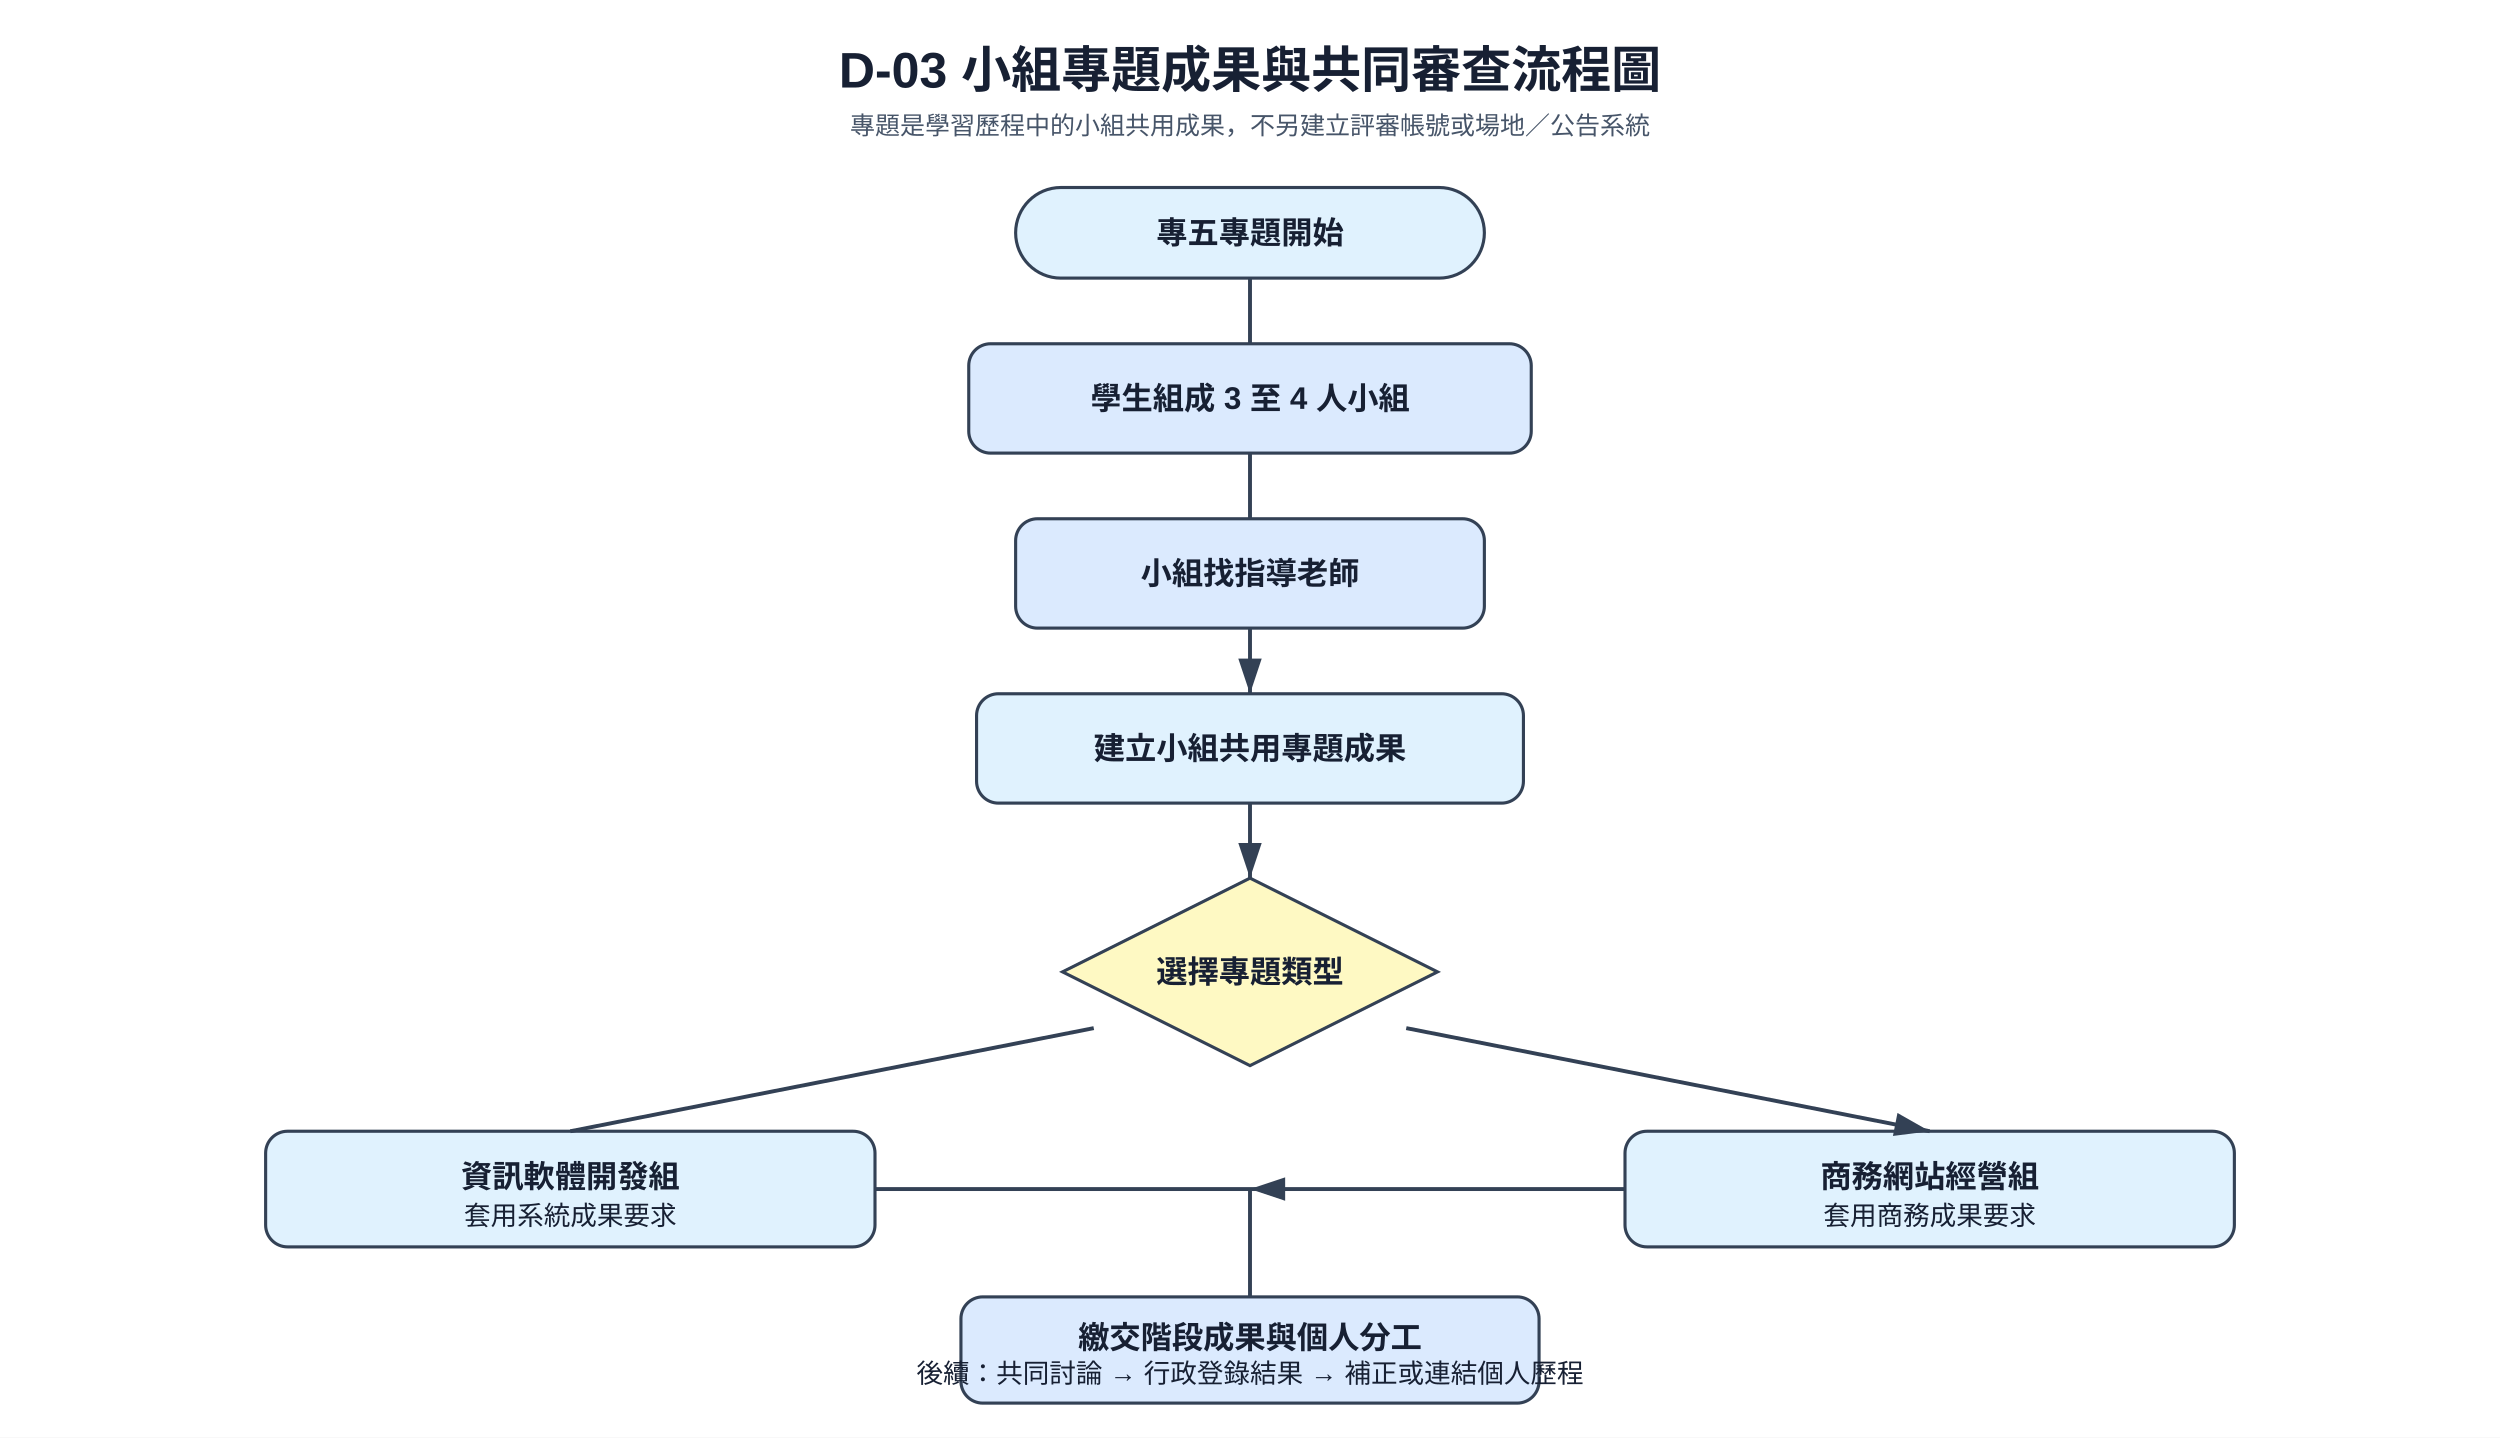
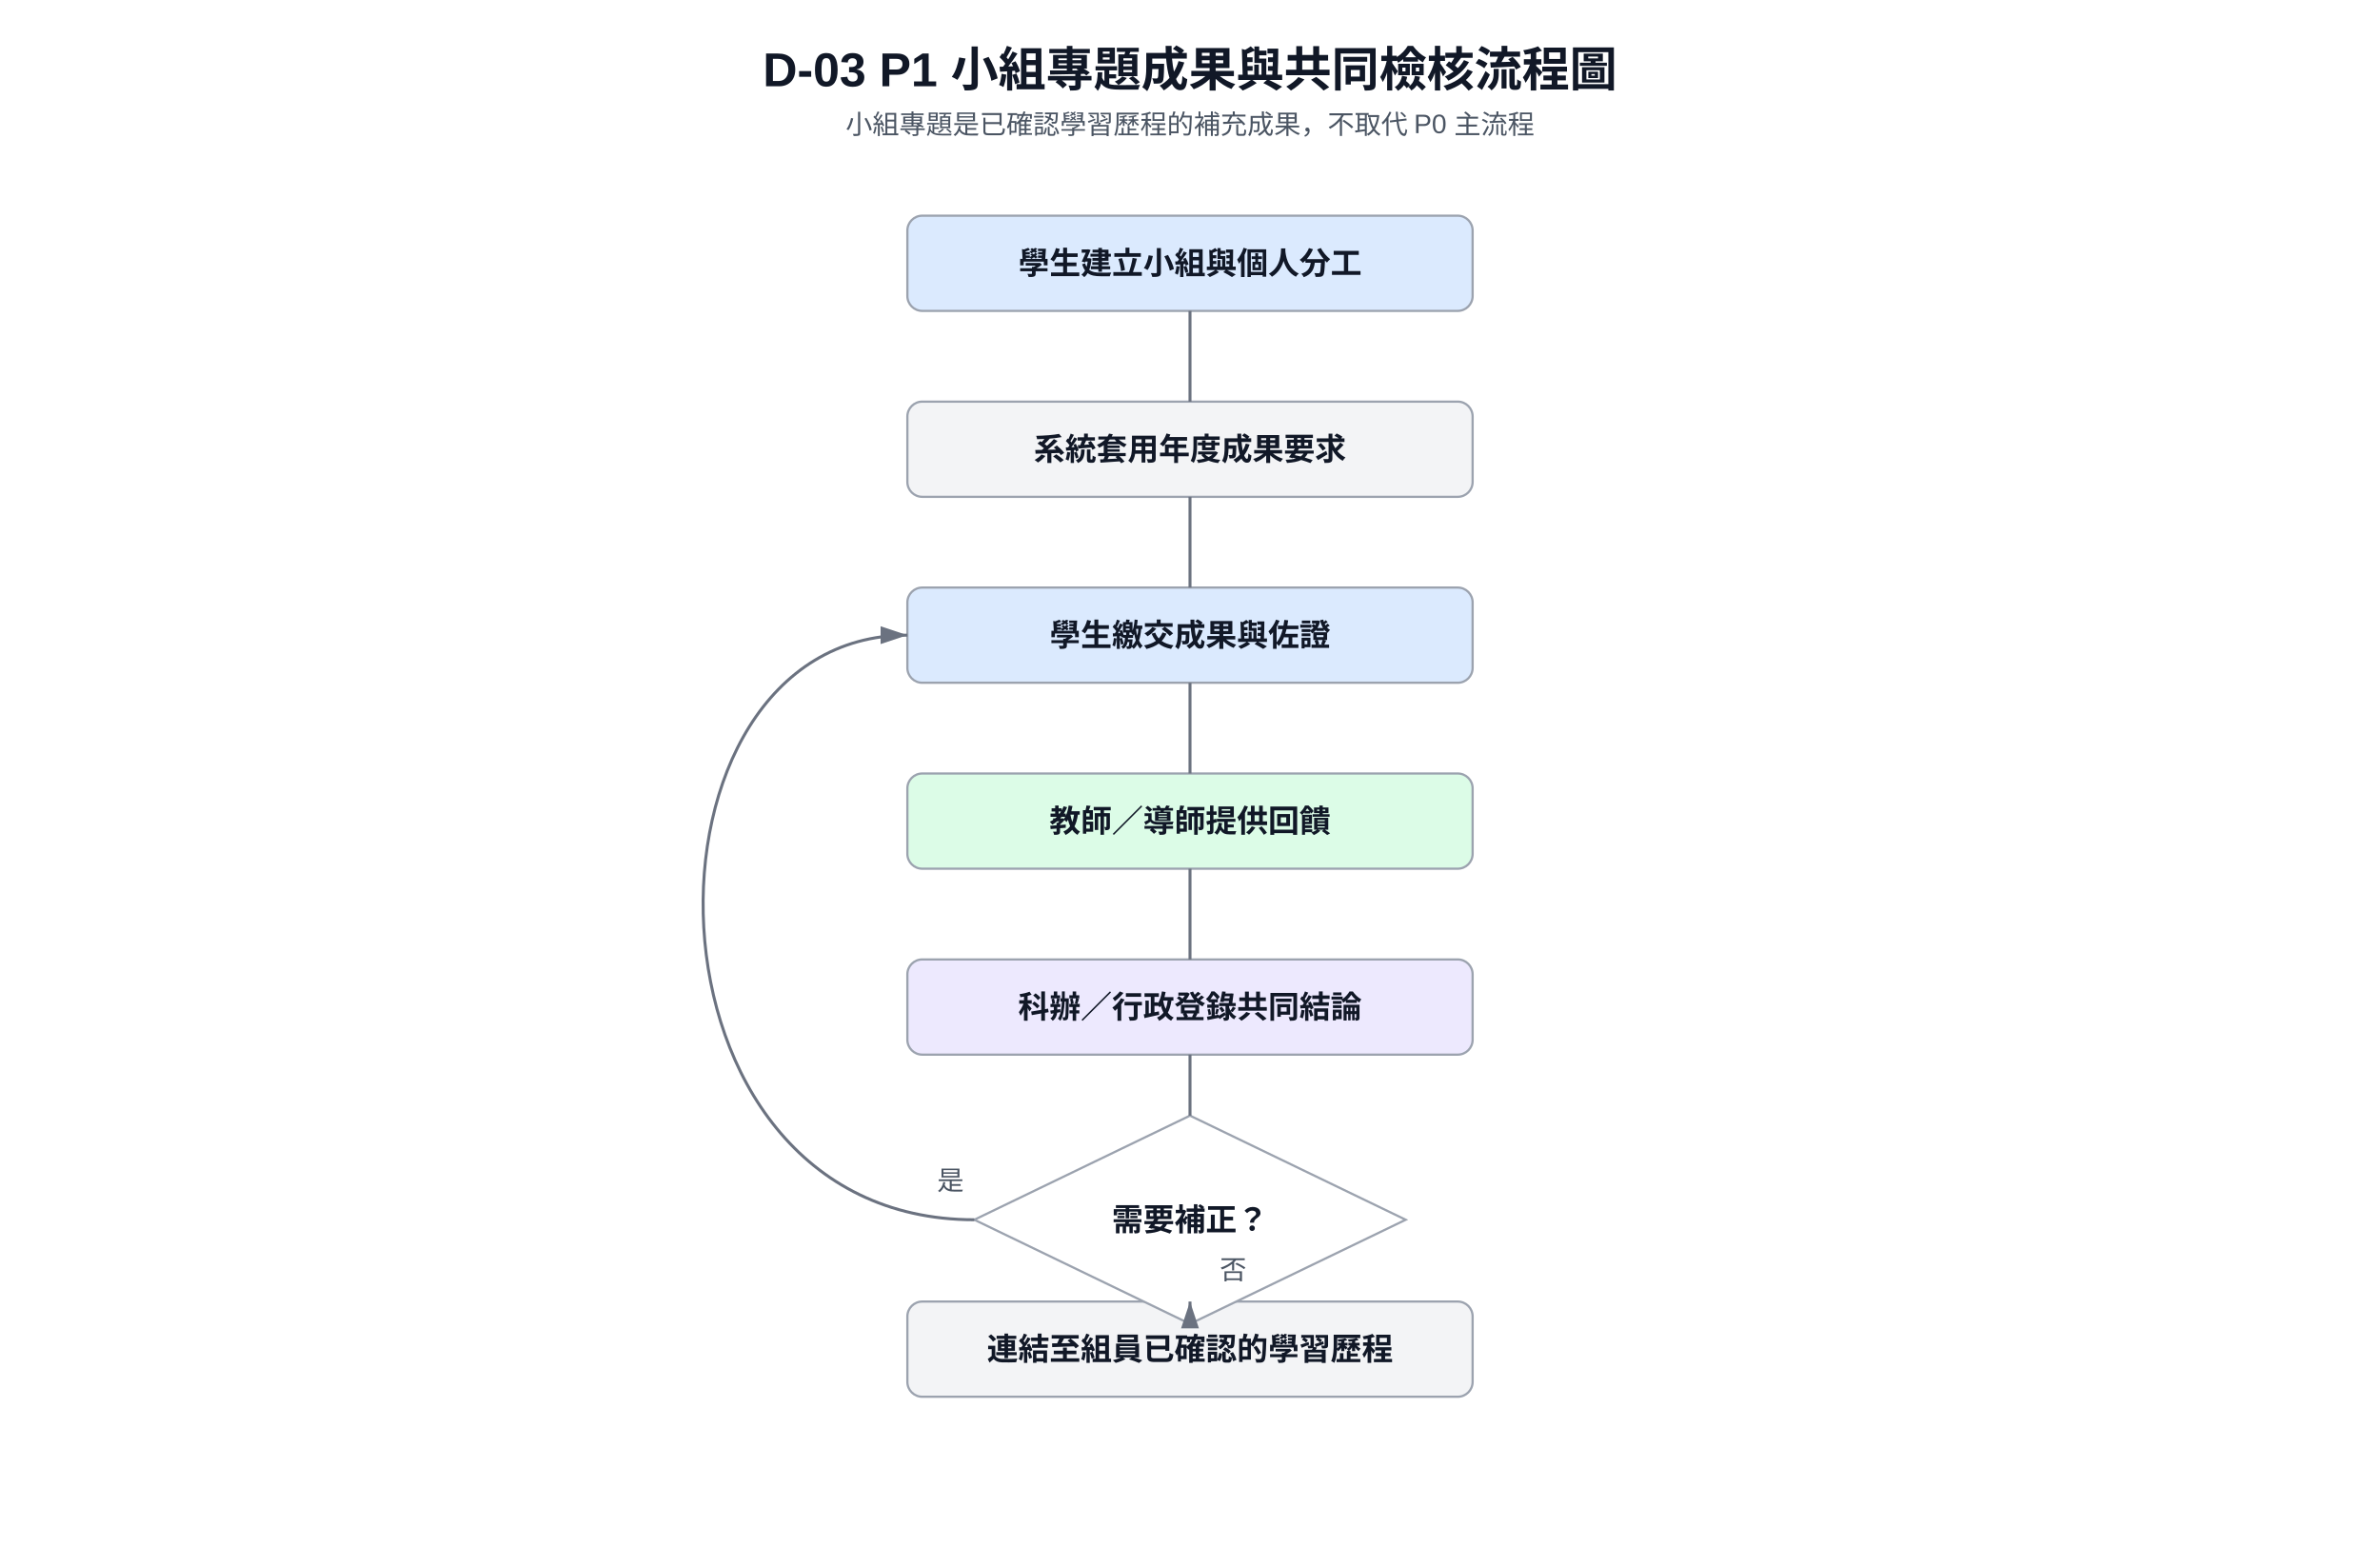
- <svg xmlns="http://www.w3.org/2000/svg" width="1600" height="920" viewBox="0 0 1600 920">
+ <svg xmlns="http://www.w3.org/2000/svg" width="1600" height="1040" viewBox="0 0 1600 1040">
  <defs>
-     <marker id="arrow" markerWidth="10" markerHeight="10" refX="9" refY="3" orient="auto">
-       <path d="M0,0 L0,6 L9,3 z" fill="#334155" />
+     <marker id="a" markerWidth="10" markerHeight="10" refX="9" refY="3" orient="auto">
+       <path d="M0 0L0 6L9 3z" fill="#6B7280" />
    </marker>
-     <style>
-       text{font-family:'Microsoft JhengHei','Noto Sans TC',Arial,sans-serif;fill:#172033} .title{font-size:32px;font-weight:700}.note{font-size:16px;fill:#475569}.node{stroke:#334155;stroke-width:2}.label{font-size:20px;font-weight:600;text-anchor:middle;dominant-baseline:middle}.small{font-size:17px;font-weight:500;text-anchor:middle;dominant-baseline:middle}.line{stroke:#334155;stroke-width:2.5;fill:none;marker-end:url(#arrow)}
-     </style>
+     <style>text{font-family:'Microsoft JhengHei','Noto Sans TC',Arial,sans-serif;fill:#111827}.title{font-size:32px;font-weight:700}.sub{font-size:18px;fill:#4B5563}.n{font-size:21px;font-weight:600;text-anchor:middle;dominant-baseline:middle}.box{stroke:#9CA3AF;stroke-width:1.5}.line{stroke:#6B7280;stroke-width:2;fill:none;marker-end:url(#a)}</style>
  </defs>
-   <rect width="1600" height="920" fill="#ffffff" />
-   <text x="800" y="56" class="title" text-anchor="middle">D-03 小組專題成果與共同審查流程圖</text>
-   <text x="800" y="86" class="note" text-anchor="middle">專題是學習歷程中的小組共用成果，不另建立評審帳號或場地／公告系統</text>
-   <rect x="650" y="120" width="300" height="58" rx="29" fill="#e0f2fe" class="node" />
-   <text x="800" y="149" class="label">專五專題開始</text>
-   <rect x="620" y="220" width="360" height="70" rx="14" fill="#dbeafe" class="node" />
-   <text x="800" y="255" class="label">學生組成 3 至 4 人小組</text>
-   <rect x="650" y="332" width="300" height="70" rx="14" fill="#dbeafe" class="node" />
-   <text x="800" y="367" class="label">小組找指導老師</text>
-   <rect x="625" y="444" width="350" height="70" rx="14" fill="#e0f2fe" class="node" />
-   <text x="800" y="479" class="label">建立小組共用專題成果</text>
-   <path d="M800 178V220 M800 290V332 M800 402V444" class="line" />
-   <polygon points="800,562 920,622 800,682 680,622" fill="#fef9c3" class="node" />
-   <text x="800" y="622" class="label">選擇專題類型</text>
-   <path d="M800 514V562" class="line" />
-   <rect x="170" y="724" width="390" height="74" rx="14" fill="#e0f2fe" class="node" />
-   <text x="365" y="753" class="label">資訊軟體開發組</text>
-   <text x="365" y="778" class="small">套用系統成果要求</text>
-   <rect x="1040" y="724" width="390" height="74" rx="14" fill="#e0f2fe" class="node" />
-   <text x="1235" y="753" class="label">商務網站經營組</text>
-   <text x="1235" y="778" class="small">套用商務成果要求</text>
-   <path d="M700 658L365 724 M900 658L1235 724" class="line" />
-   <rect x="615" y="830" width="370" height="68" rx="14" fill="#dbeafe" class="node" />
-   <text x="800" y="856" class="label">繳交階段成果與個人分工</text>
-   <text x="800" y="879" class="small">後續：共同討論 → 行政登錄結果 → 補正或連結個人歷程</text>
-   <path d="M560 761H800V830 M1040 761H800" class="line" />
+   <rect width="1600" height="1040" fill="#FFFFFF" />
+   <text x="800" y="58" class="title" text-anchor="middle">D-03 P1 小組專題成果與共同檢核流程圖</text>
+   <text x="800" y="90" class="sub" text-anchor="middle">小組專題是已確認學習歷程的補充成果，不取代 P0 主流程</text>
+   <g class="box">
+     <rect x="610" y="145" width="380" height="64" rx="10" fill="#DBEAFE" />
+     <rect x="610" y="270" width="380" height="64" rx="10" fill="#F3F4F6" />
+     <rect x="610" y="395" width="380" height="64" rx="10" fill="#DBEAFE" />
+     <rect x="610" y="520" width="380" height="64" rx="10" fill="#DCFCE7" />
+     <rect x="610" y="645" width="380" height="64" rx="10" fill="#EDE9FE" />
+     <rect x="610" y="875" width="380" height="64" rx="10" fill="#F3F4F6" />
+   </g>
+   <text x="800" y="177" class="n">學生建立小組與個人分工</text>
+   <text x="800" y="302" class="n">系統套用年度成果要求</text>
+   <text x="800" y="427" class="n">學生繳交成果與佐證</text>
+   <text x="800" y="552" class="n">教師／導師提供回饋</text>
+   <text x="800" y="677" class="n">科辦／行政登錄共同結論</text>
+   <polygon points="800,750 945,820 800,890 655,820" fill="#FFFFFF" class="box" />
+   <text x="800" y="820" class="n">需要補正？</text>
+   <text x="800" y="907" class="n">連結至組員已確認的學習歷程</text>
+   <path d="M800 209V270M800 334V395M800 459V520M800 584V645M800 709V750M800 890V875" class="line" />
+   <path d="M655 820C420 820 420 427 610 427" class="line" />
+   <text x="630" y="800" class="sub">是</text>
+   <text x="820" y="860" class="sub">否</text>
</svg>
